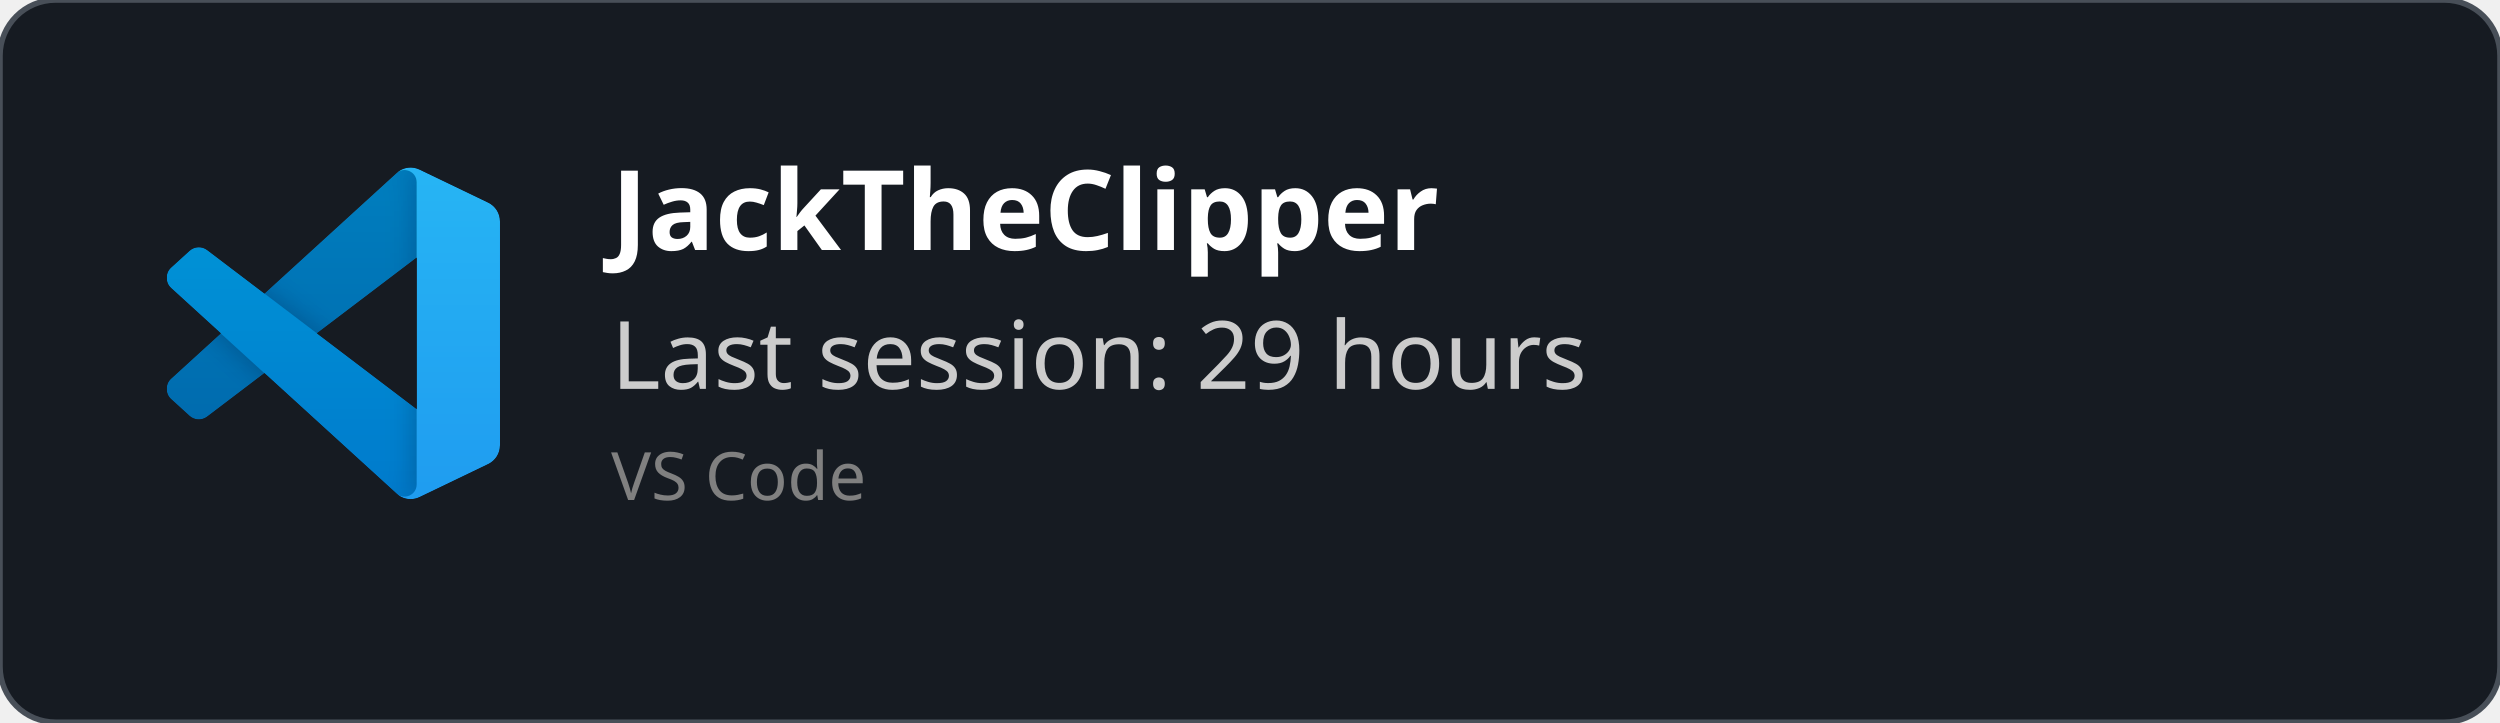
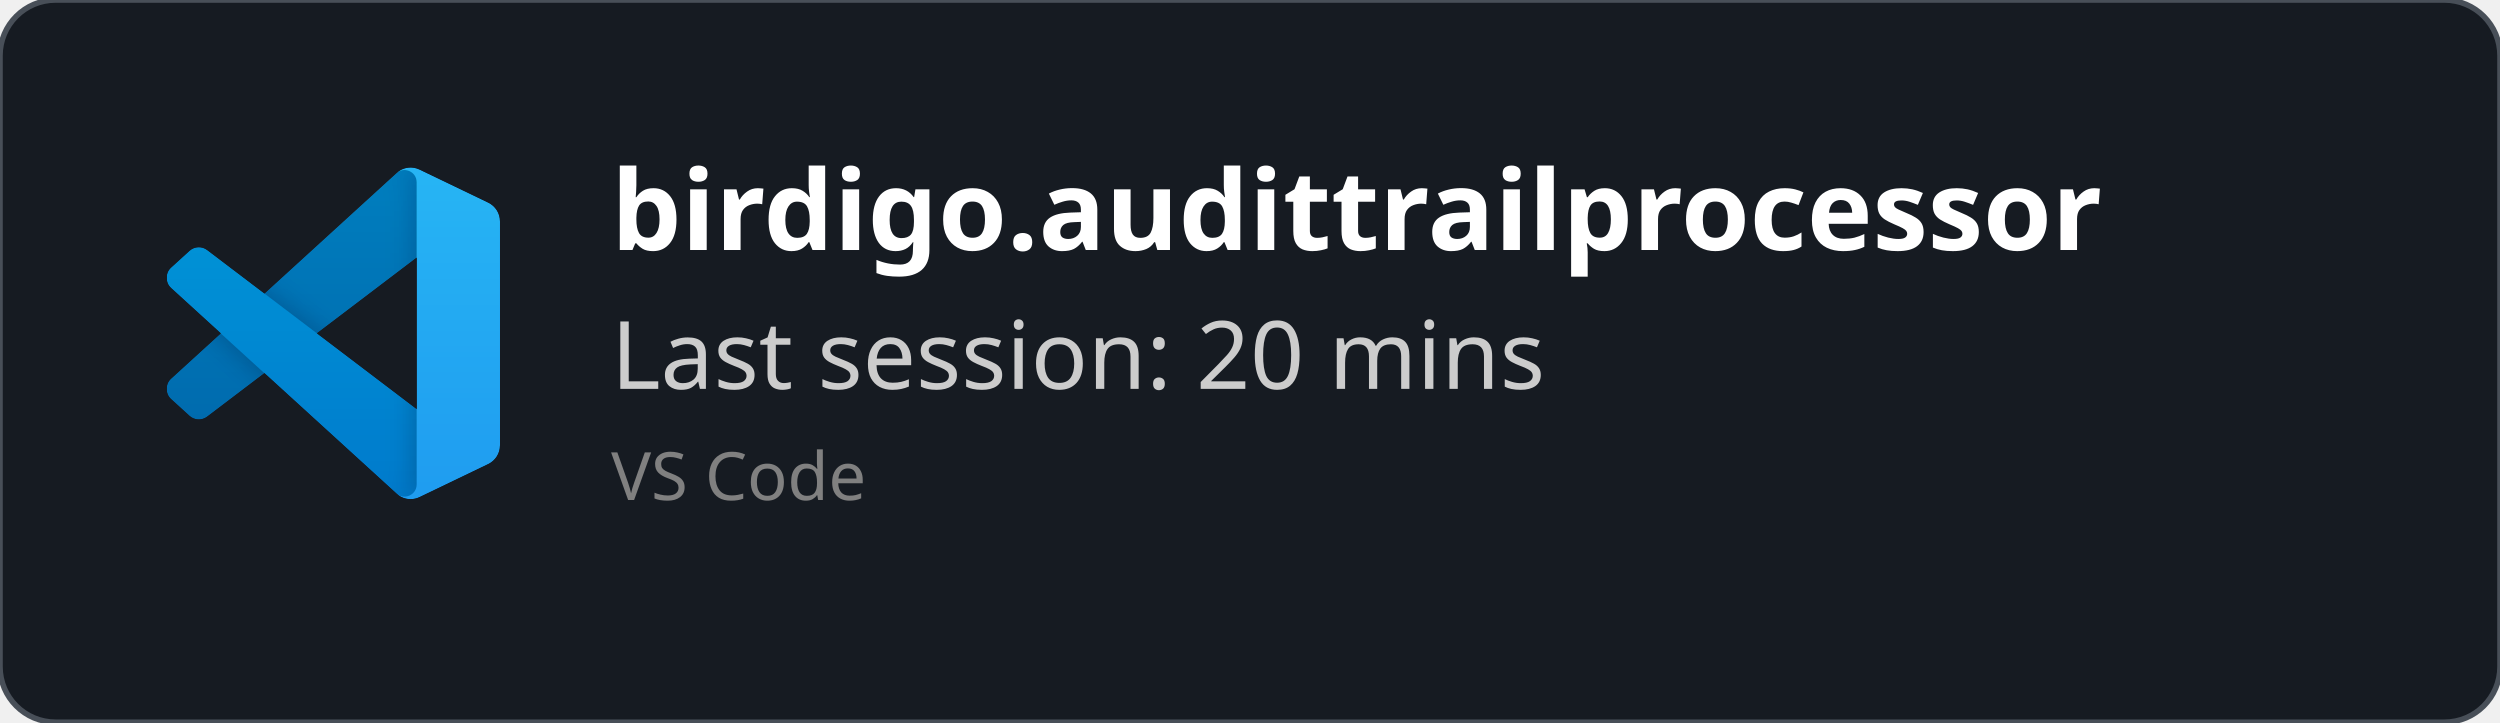
<svg xmlns="http://www.w3.org/2000/svg" width="450" height="130" viewBox="0 0 450 130" fill="none" role="img">
  <style>
    *{
        font-family: 'Segoe UI', Ubuntu, monospace
    }
    </style>
  <defs>
    <clipPath id="horizontalClip" x="20" y="20" width="500" height="200">
      <rect x="90" y="20" width="300" height="50" />
    </clipPath>
  </defs>
  <rect width="450" height="130" fill="rgba(22,27,34)" stroke="#484f58" stroke-width="1" fill-opacity="1" stroke-opacity="1" x="0" y="0" rx="10px" ry="10px">
    </rect>
  <svg width="60" height="60" x="30" y="30" viewBox="0 0 100 100" fill="none" id="vscode">
    <mask id="mask0" mask-type="alpha" maskUnits="userSpaceOnUse" x="0" y="0" width="100" height="100">
      <path fill-rule="evenodd" clip-rule="evenodd" d="M70.912 99.317C72.487 99.931 74.283 99.891 75.873 99.126L96.461 89.22C98.624 88.179 100 85.989 100 83.587V16.413C100 14.011 98.624 11.822 96.461 10.781L75.873 0.874C73.786 -0.13 71.345 0.116 69.513 1.447C69.252 1.637 69.003 1.849 68.769 2.083L29.355 38.041L12.187 25.01C10.589 23.797 8.354 23.896 6.869 25.246L1.363 30.255C-0.453 31.906 -0.455 34.763 1.359 36.417L16.247 50L1.359 63.583C-0.455 65.237 -0.453 68.094 1.363 69.745L6.869 74.754C8.354 76.104 10.589 76.204 12.187 74.99L29.355 61.959L68.769 97.917C69.392 98.541 70.125 99.01 70.912 99.317ZM75.015 27.299L45.109 50L75.015 72.701V27.299Z" fill="white" />
    </mask>
    <g mask="url(#mask0)">
      <path d="M96.461 10.796L75.857 0.876C73.472 -0.273 70.622 0.212 68.75 2.083L1.299 63.583C-0.516 65.237 -0.514 68.094 1.303 69.745L6.813 74.754C8.298 76.104 10.535 76.204 12.134 74.99L93.361 13.37C96.086 11.303 100 13.246 100 16.667V16.427C100 14.027 98.625 11.838 96.461 10.796Z" fill="#0065A9" />
      <g filter="url(#filter0_d)">
        <path d="M96.461 89.204L75.857 99.124C73.472 100.273 70.622 99.788 68.75 97.917L1.299 36.417C-0.516 34.763 -0.514 31.906 1.303 30.255L6.813 25.246C8.298 23.896 10.535 23.796 12.134 25.009L93.361 86.63C96.086 88.697 100 86.754 100 83.333V83.573C100 85.974 98.625 88.162 96.461 89.204Z" fill="#007ACC" />
      </g>
      <g filter="url(#filter1_d)">
        <path d="M75.858 99.126C73.472 100.274 70.622 99.788 68.75 97.917C71.056 100.223 75 98.59 75 95.328V4.672C75 1.41 71.056 -0.223 68.75 2.083C70.622 0.211 73.472 -0.274 75.858 0.874L96.459 10.781C98.623 11.822 100 14.011 100 16.413V83.587C100 85.989 98.623 88.179 96.459 89.22L75.858 99.126Z" fill="#1F9CF0" />
      </g>
      <g style="mix-blend-mode:overlay" opacity="0.25">
        <path fill-rule="evenodd" clip-rule="evenodd" d="M70.851 99.317C72.426 99.931 74.222 99.891 75.812 99.126L96.4 89.22C98.563 88.179 99.939 85.989 99.939 83.587V16.413C99.939 14.011 98.564 11.822 96.4 10.781L75.812 0.874C73.725 -0.13 71.284 0.116 69.453 1.447C69.191 1.637 68.942 1.849 68.708 2.083L29.294 38.041L12.126 25.01C10.528 23.796 8.293 23.896 6.809 25.246L1.302 30.255C-0.513 31.906 -0.515 34.763 1.298 36.417L16.186 50L1.298 63.583C-0.515 65.237 -0.513 68.094 1.302 69.745L6.809 74.754C8.293 76.104 10.528 76.204 12.126 74.99L29.294 61.959L68.708 97.917C69.332 98.54 70.064 99.01 70.851 99.317ZM74.954 27.299L45.048 50L74.954 72.701V27.299Z" fill="url(#paint0_linear)" />
      </g>
    </g>
    <defs>
      <filter id="filter0_d" x="-8.394" y="15.829" width="116.727" height="92.246" filterUnits="userSpaceOnUse" color-interpolation-filters="sRGB">
        <feFlood flood-opacity="0" result="BackgroundImageFix" />
        <feColorMatrix in="SourceAlpha" type="matrix" values="0 0 0 0 0 0 0 0 0 0 0 0 0 0 0 0 0 0 127 0" />
        <feOffset />
        <feGaussianBlur stdDeviation="4.167" />
        <feColorMatrix type="matrix" values="0 0 0 0 0 0 0 0 0 0 0 0 0 0 0 0 0 0 0.25 0" />
        <feBlend mode="overlay" in2="BackgroundImageFix" result="effect1_dropShadow" />
        <feBlend mode="normal" in="SourceGraphic" in2="effect1_dropShadow" result="shape" />
      </filter>
      <filter id="filter1_d" x="60.417" y="-8.076" width="47.917" height="116.151" filterUnits="userSpaceOnUse" color-interpolation-filters="sRGB">
        <feFlood flood-opacity="0" result="BackgroundImageFix" />
        <feColorMatrix in="SourceAlpha" type="matrix" values="0 0 0 0 0 0 0 0 0 0 0 0 0 0 0 0 0 0 127 0" />
        <feOffset />
        <feGaussianBlur stdDeviation="4.167" />
        <feColorMatrix type="matrix" values="0 0 0 0 0 0 0 0 0 0 0 0 0 0 0 0 0 0 0.25 0" />
        <feBlend mode="overlay" in2="BackgroundImageFix" result="effect1_dropShadow" />
        <feBlend mode="normal" in="SourceGraphic" in2="effect1_dropShadow" result="shape" />
      </filter>
      <linearGradient id="paint0_linear" x1="49.939" y1="0.258" x2="49.939" y2="99.742" gradientUnits="userSpaceOnUse">
        <stop stop-color="white" />
        <stop offset="1" stop-color="white" stop-opacity="0" />
      </linearGradient>
    </defs>
  </svg>
  <text x="110" y="45" font-size="20" clip-path="url(#horizontalClip)" font-weight="bold" font-family="Ubuntu" fill="white">
-     JackTheClipper
+     birdigo.audittrailprocessor
    </text>
  <text x="110" y="70" font-size="17px" font-family="Ubuntu" fill="#ccc">
-     Last session: 29 hours
+     Last session: 20 mins
    </text>
  <text x="110" y="90" font-size="12px" font-family="Ubuntu" fill="grey">
    VS Code
    </text>
</svg>
